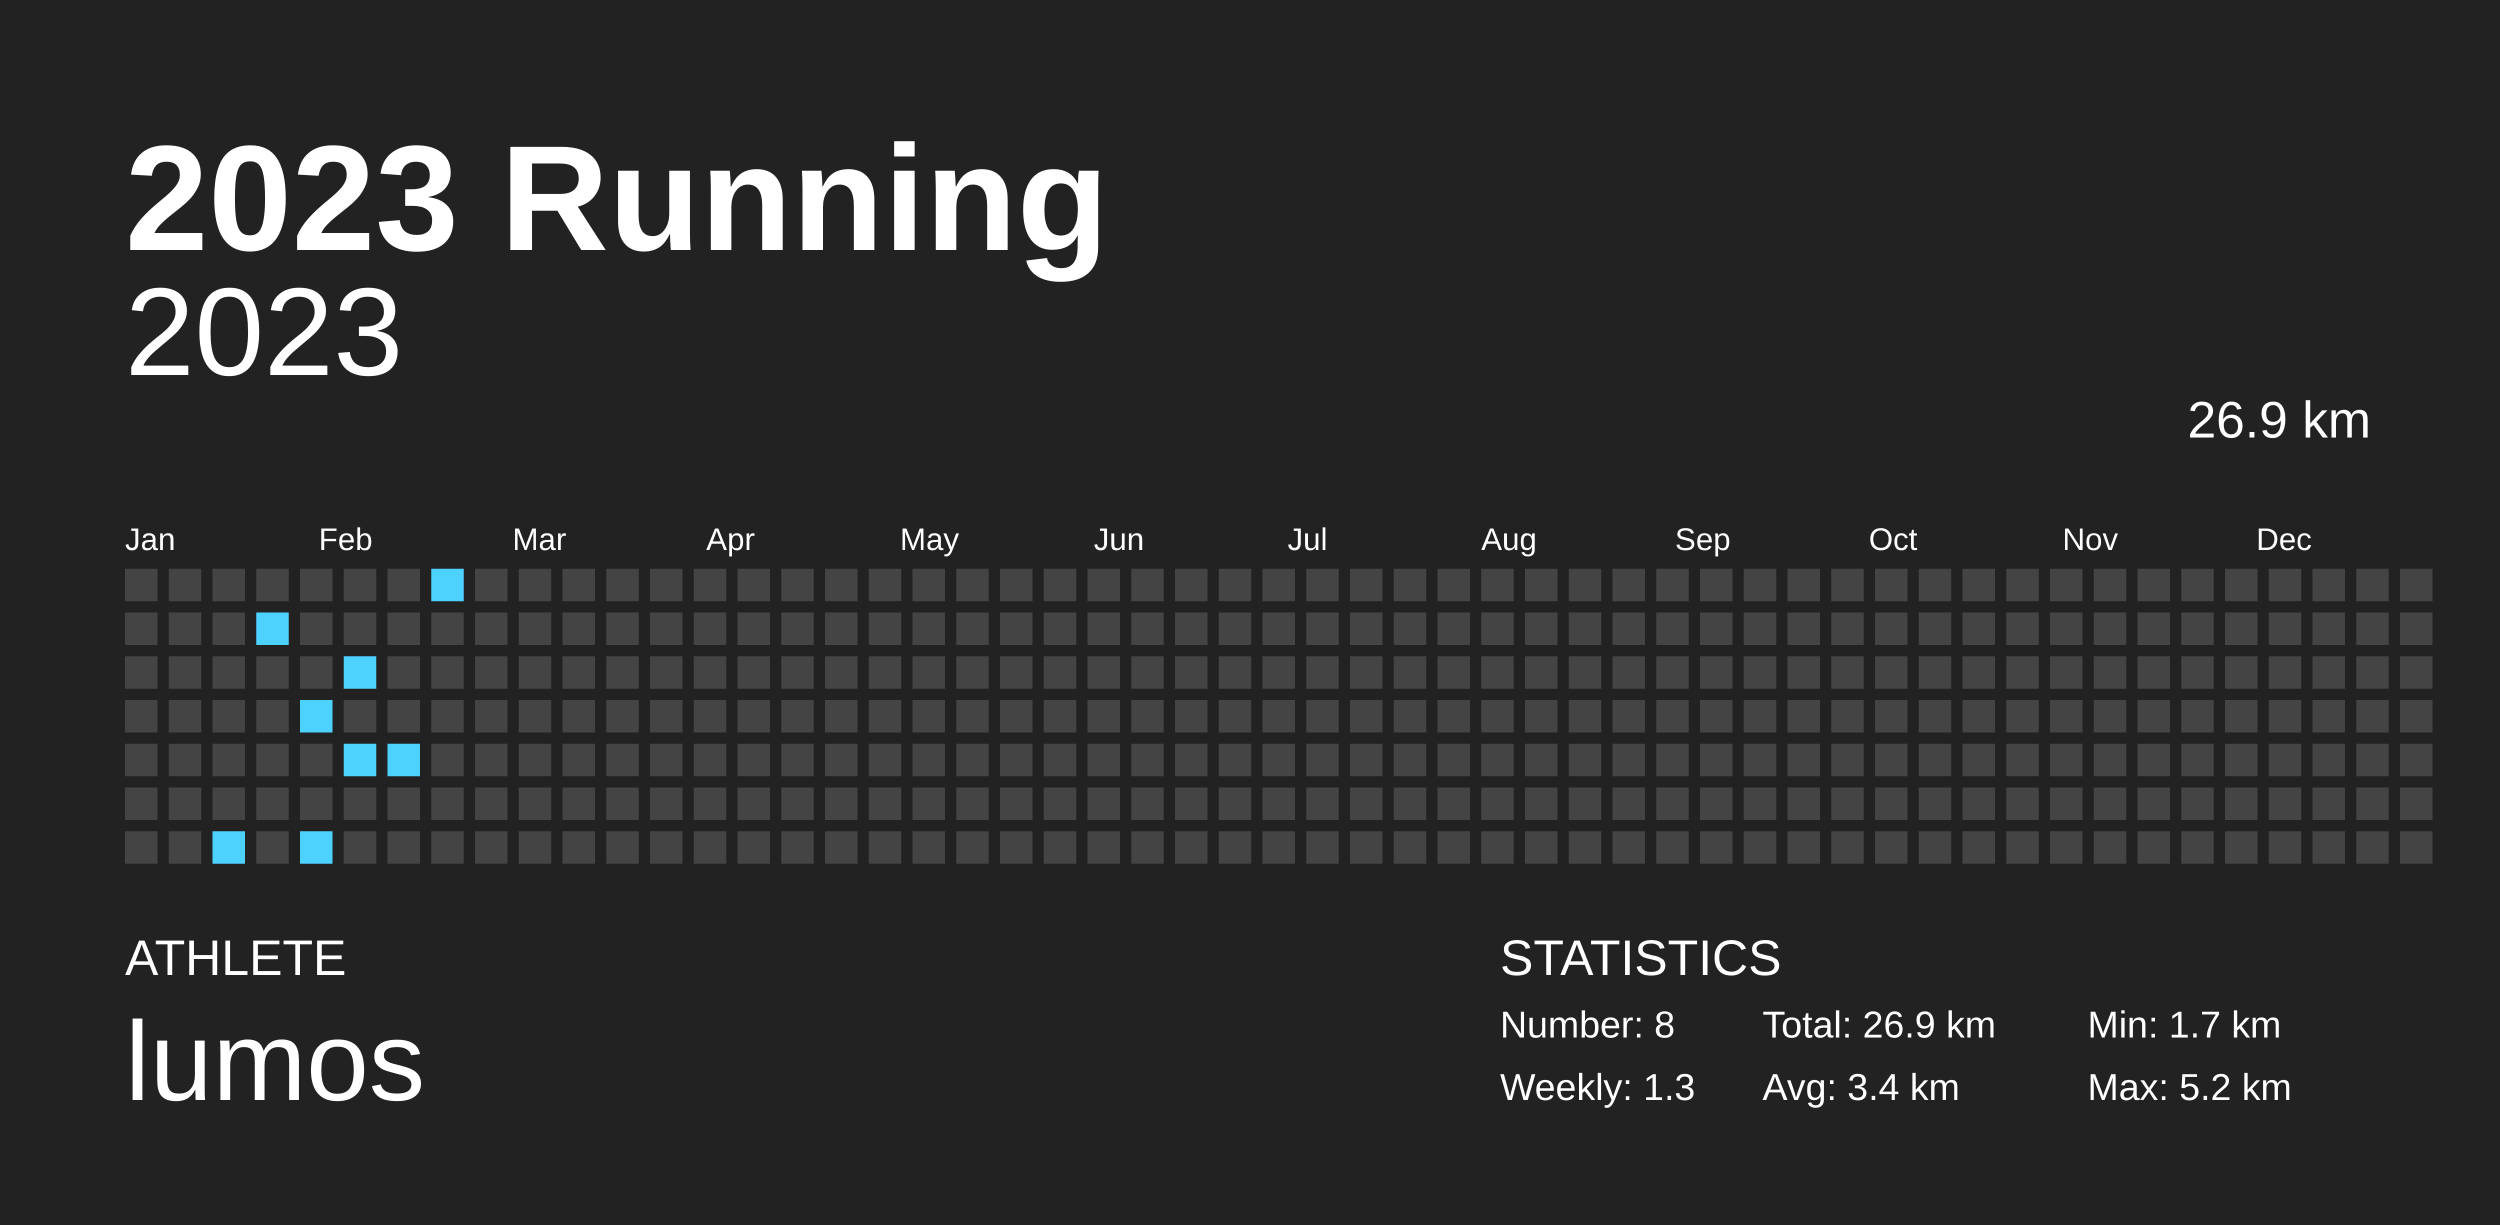
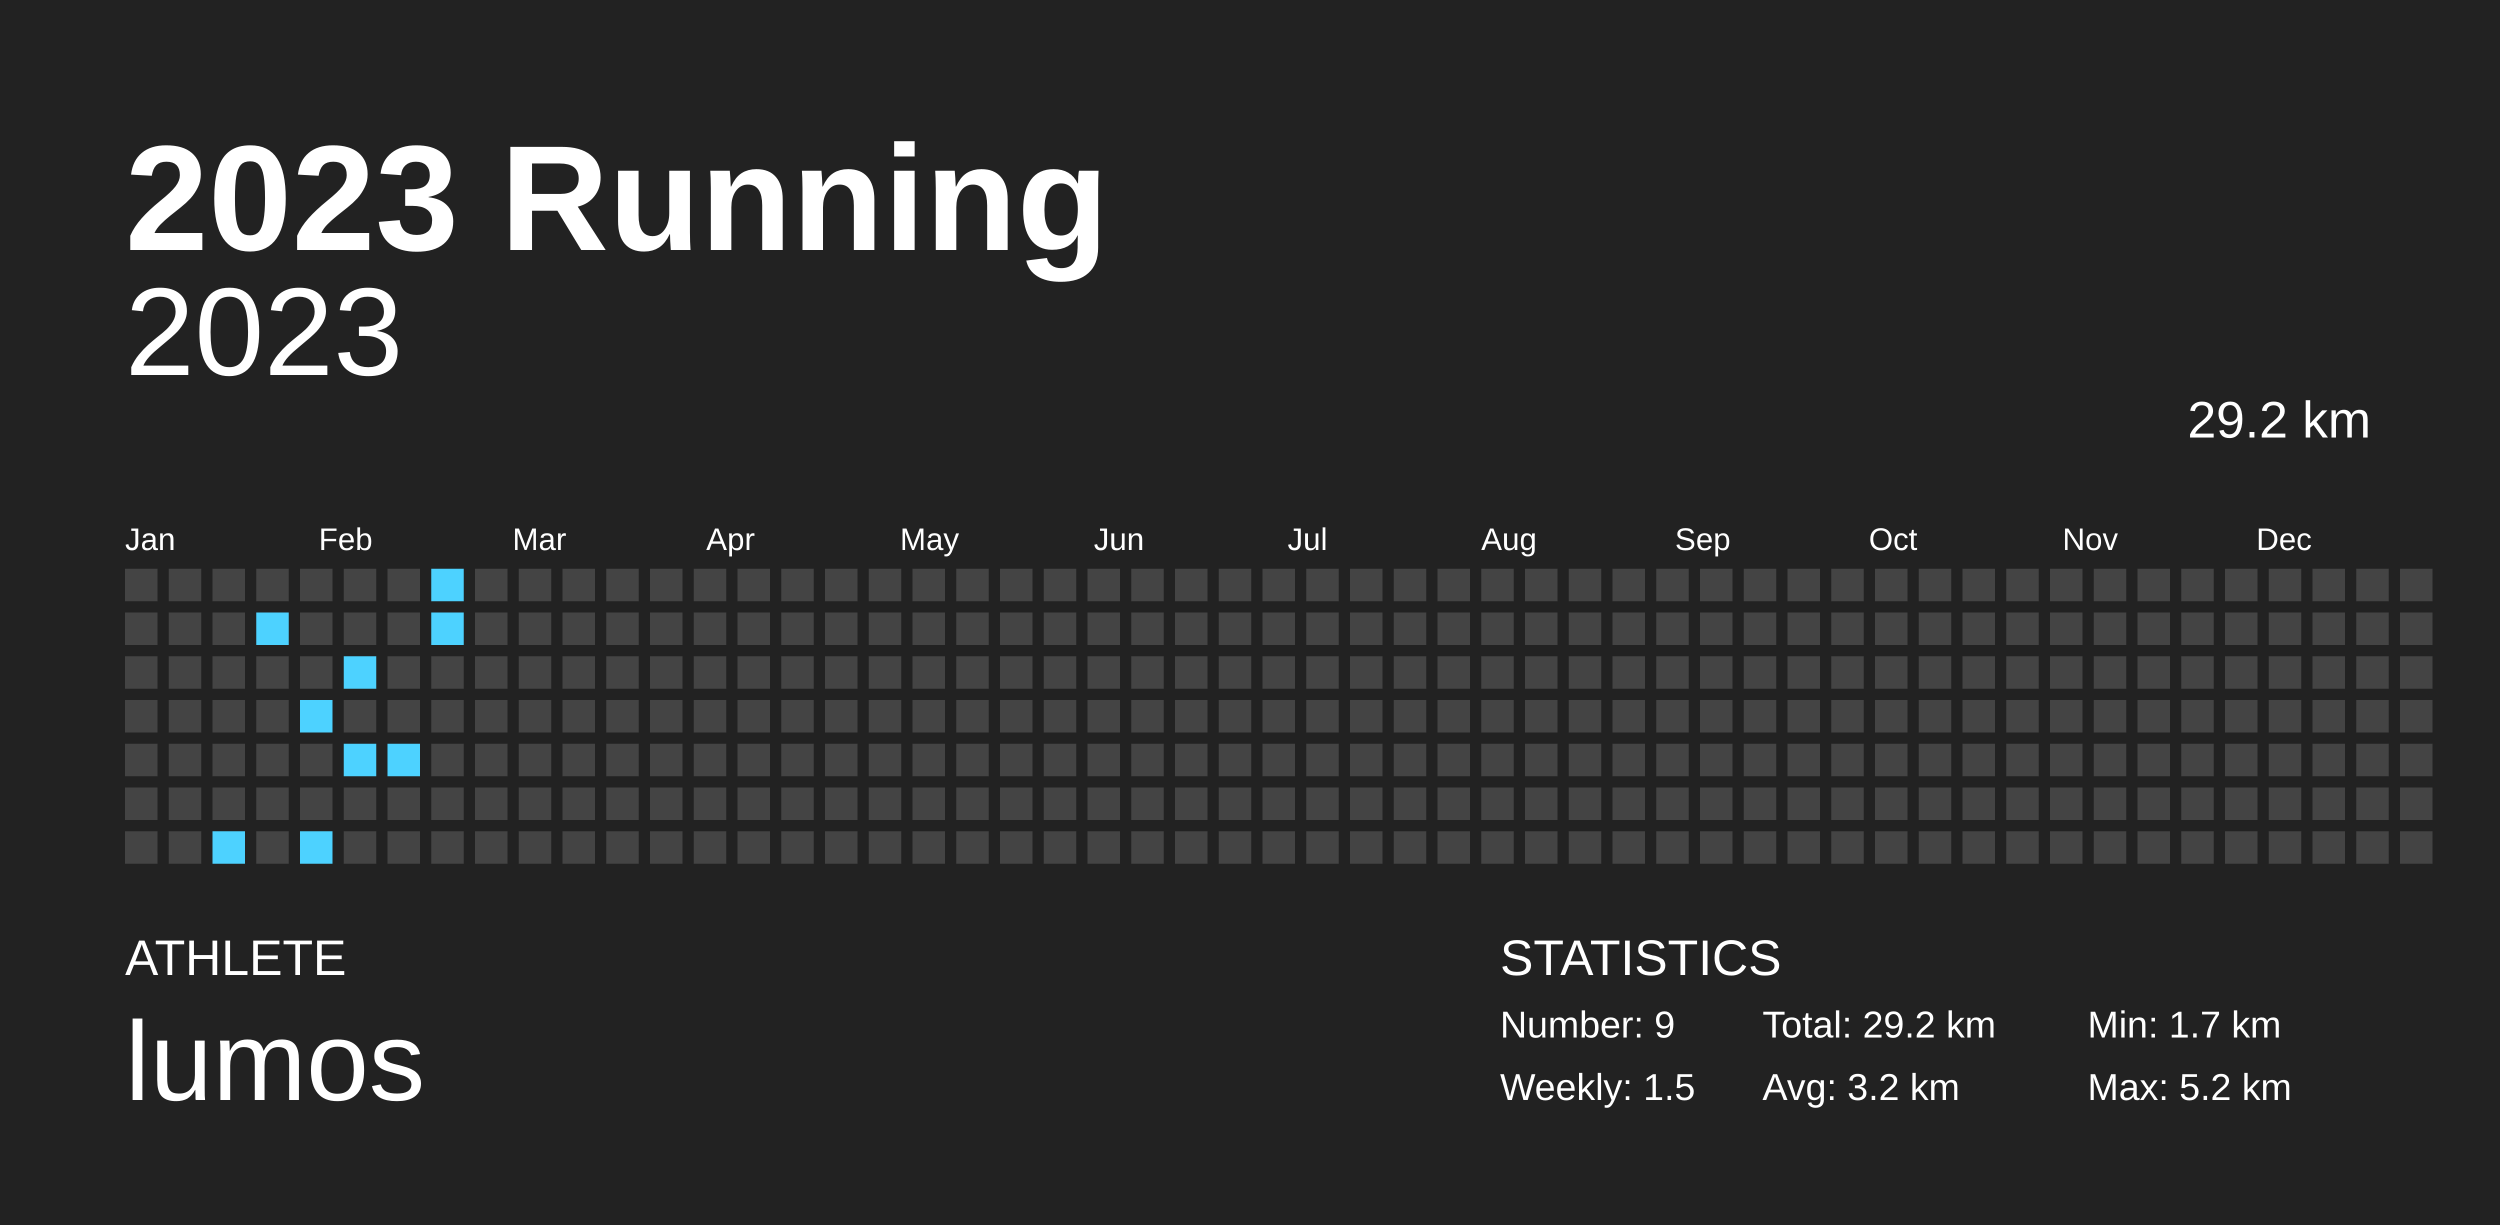
<svg xmlns="http://www.w3.org/2000/svg" baseProfile="full" height="98mm" version="1.1" viewBox="0,0,200,98" width="200mm">
  <defs />
  <rect fill="#222222" height="98" width="200" x="0" y="0" />
  <text fill="#FFFFFF" style="font-size:12px; font-family:Arial; font-weight:bold;" x="10" y="20">2023 Running</text>
  <text fill="#FFFFFF" style="font-size:4px; font-family:Arial" x="10" y="78">ATHLETE</text>
  <text fill="#FFFFFF" style="font-size:9px; font-family:Arial" x="10" y="88">lumos</text>
  <text fill="#FFFFFF" style="font-size:4px; font-family:Arial" x="120" y="78">STATISTICS</text>
-   <text fill="#FFFFFF" style="font-size:3px; font-family:Arial" x="120" y="83">Number: 8</text>
-   <text fill="#FFFFFF" style="font-size:3px; font-family:Arial" x="120" y="88">Weekly: 1.3</text>
-   <text fill="#FFFFFF" style="font-size:3px; font-family:Arial" x="141" y="83">Total: 26.9 km</text>
-   <text fill="#FFFFFF" style="font-size:3px; font-family:Arial" x="141" y="88">Avg: 3.4 km</text>
+   <text fill="#FFFFFF" style="font-size:3px; font-family:Arial" x="120" y="83">Number: 9</text>
+   <text fill="#FFFFFF" style="font-size:3px; font-family:Arial" x="120" y="88">Weekly: 1.5</text>
+   <text fill="#FFFFFF" style="font-size:3px; font-family:Arial" x="141" y="83">Total: 29.2 km</text>
+   <text fill="#FFFFFF" style="font-size:3px; font-family:Arial" x="141" y="88">Avg: 3.2 km</text>
  <text fill="#FFFFFF" style="font-size:3px; font-family:Arial" x="167" y="83">Min: 1.7 km</text>
  <text fill="#FFFFFF" style="font-size:3px; font-family:Arial" x="167" y="88">Max: 5.2 km</text>
  <text alignment-baseline="hanging" fill="#FFFFFF" style="font-size:10.0px; font-family:Arial;" x="10" y="30">2023</text>
-   <text alignment-baseline="hanging" fill="#FFFFFF" style="font-size:4.125px; font-family:Arial;" x="175" y="35">26.9 km</text>
+   <text alignment-baseline="hanging" fill="#FFFFFF" style="font-size:4.125px; font-family:Arial;" x="175" y="35">29.2 km</text>
  <text fill="#FFFFFF" style="font-size:2.5px; font-family:Arial" x="10.0" y="44">Jan</text>
  <text fill="#FFFFFF" style="font-size:2.5px; font-family:Arial" x="25.5" y="44">Feb</text>
  <text fill="#FFFFFF" style="font-size:2.5px; font-family:Arial" x="41.0" y="44">Mar</text>
  <text fill="#FFFFFF" style="font-size:2.5px; font-family:Arial" x="56.5" y="44">Apr</text>
  <text fill="#FFFFFF" style="font-size:2.5px; font-family:Arial" x="72.0" y="44">May</text>
  <text fill="#FFFFFF" style="font-size:2.5px; font-family:Arial" x="87.5" y="44">Jun</text>
  <text fill="#FFFFFF" style="font-size:2.5px; font-family:Arial" x="103.0" y="44">Jul</text>
  <text fill="#FFFFFF" style="font-size:2.5px; font-family:Arial" x="118.5" y="44">Aug</text>
  <text fill="#FFFFFF" style="font-size:2.5px; font-family:Arial" x="134.0" y="44">Sep</text>
  <text fill="#FFFFFF" style="font-size:2.5px; font-family:Arial" x="149.5" y="44">Oct</text>
  <text fill="#FFFFFF" style="font-size:2.5px; font-family:Arial" x="165.0" y="44">Nov</text>
  <text fill="#FFFFFF" style="font-size:2.5px; font-family:Arial" x="180.5" y="44">Dec</text>
  <rect fill="#444444" height="2.6" width="2.6" x="10.0" y="45.5" />
  <rect fill="#444444" height="2.6" width="2.6" x="10.0" y="49.0" />
  <rect fill="#444444" height="2.6" width="2.6" x="10.0" y="52.5" />
  <rect fill="#444444" height="2.6" width="2.6" x="10.0" y="56.0" />
  <rect fill="#444444" height="2.6" width="2.6" x="10.0" y="59.5" />
  <rect fill="#444444" height="2.6" width="2.6" x="10.0" y="63.0" />
  <rect fill="#444444" height="2.6" width="2.6" x="10.0" y="66.5" />
  <rect fill="#444444" height="2.6" width="2.6" x="13.5" y="45.5" />
  <rect fill="#444444" height="2.6" width="2.6" x="13.5" y="49.0" />
  <rect fill="#444444" height="2.6" width="2.6" x="13.5" y="52.5" />
  <rect fill="#444444" height="2.6" width="2.6" x="13.5" y="56.0" />
  <rect fill="#444444" height="2.6" width="2.6" x="13.5" y="59.5" />
  <rect fill="#444444" height="2.6" width="2.6" x="13.5" y="63.0" />
  <rect fill="#444444" height="2.6" width="2.6" x="13.5" y="66.5" />
  <rect fill="#444444" height="2.6" width="2.6" x="17.0" y="45.5" />
  <rect fill="#444444" height="2.6" width="2.6" x="17.0" y="49.0" />
  <rect fill="#444444" height="2.6" width="2.6" x="17.0" y="52.5" />
  <rect fill="#444444" height="2.6" width="2.6" x="17.0" y="56.0" />
  <rect fill="#444444" height="2.6" width="2.6" x="17.0" y="59.5" />
  <rect fill="#444444" height="2.6" width="2.6" x="17.0" y="63.0" />
  <rect fill="#4dd2ff" height="2.6" width="2.6" x="17.0" y="66.5" />
  <rect fill="#444444" height="2.6" width="2.6" x="20.5" y="45.5" />
  <rect fill="#4dd2ff" height="2.6" width="2.6" x="20.5" y="49.0" />
  <rect fill="#444444" height="2.6" width="2.6" x="20.5" y="52.5" />
  <rect fill="#444444" height="2.6" width="2.6" x="20.5" y="56.0" />
  <rect fill="#444444" height="2.6" width="2.6" x="20.5" y="59.5" />
  <rect fill="#444444" height="2.6" width="2.6" x="20.5" y="63.0" />
  <rect fill="#444444" height="2.6" width="2.6" x="20.5" y="66.5" />
  <rect fill="#444444" height="2.6" width="2.6" x="24.0" y="45.5" />
  <rect fill="#444444" height="2.6" width="2.6" x="24.0" y="49.0" />
  <rect fill="#444444" height="2.6" width="2.6" x="24.0" y="52.5" />
  <rect fill="#4dd2ff" height="2.6" width="2.6" x="24.0" y="56.0" />
  <rect fill="#444444" height="2.6" width="2.6" x="24.0" y="59.5" />
  <rect fill="#444444" height="2.6" width="2.6" x="24.0" y="63.0" />
  <rect fill="#4dd2ff" height="2.6" width="2.6" x="24.0" y="66.5" />
  <rect fill="#444444" height="2.6" width="2.6" x="27.5" y="45.5" />
  <rect fill="#444444" height="2.6" width="2.6" x="27.5" y="49.0" />
  <rect fill="#4dd2ff" height="2.6" width="2.6" x="27.5" y="52.5" />
  <rect fill="#444444" height="2.6" width="2.6" x="27.5" y="56.0" />
  <rect fill="#4dd2ff" height="2.6" width="2.6" x="27.5" y="59.5" />
  <rect fill="#444444" height="2.6" width="2.6" x="27.5" y="63.0" />
  <rect fill="#444444" height="2.6" width="2.6" x="27.5" y="66.5" />
  <rect fill="#444444" height="2.6" width="2.6" x="31.0" y="45.5" />
  <rect fill="#444444" height="2.6" width="2.6" x="31.0" y="49.0" />
  <rect fill="#444444" height="2.6" width="2.6" x="31.0" y="52.5" />
  <rect fill="#444444" height="2.6" width="2.6" x="31.0" y="56.0" />
  <rect fill="#4dd2ff" height="2.6" width="2.6" x="31.0" y="59.5" />
  <rect fill="#444444" height="2.6" width="2.6" x="31.0" y="63.0" />
  <rect fill="#444444" height="2.6" width="2.6" x="31.0" y="66.5" />
  <rect fill="#4dd2ff" height="2.6" width="2.6" x="34.5" y="45.5" />
-   <rect fill="#444444" height="2.6" width="2.6" x="34.5" y="49.0" />
+   <rect fill="#4dd2ff" height="2.6" width="2.6" x="34.5" y="49.0" />
  <rect fill="#444444" height="2.6" width="2.6" x="34.5" y="52.5" />
  <rect fill="#444444" height="2.6" width="2.6" x="34.5" y="56.0" />
  <rect fill="#444444" height="2.6" width="2.6" x="34.5" y="59.5" />
  <rect fill="#444444" height="2.6" width="2.6" x="34.5" y="63.0" />
  <rect fill="#444444" height="2.6" width="2.6" x="34.5" y="66.5" />
  <rect fill="#444444" height="2.6" width="2.6" x="38.0" y="45.5" />
  <rect fill="#444444" height="2.6" width="2.6" x="38.0" y="49.0" />
  <rect fill="#444444" height="2.6" width="2.6" x="38.0" y="52.5" />
  <rect fill="#444444" height="2.6" width="2.6" x="38.0" y="56.0" />
  <rect fill="#444444" height="2.6" width="2.6" x="38.0" y="59.5" />
  <rect fill="#444444" height="2.6" width="2.6" x="38.0" y="63.0" />
  <rect fill="#444444" height="2.6" width="2.6" x="38.0" y="66.5" />
  <rect fill="#444444" height="2.6" width="2.6" x="41.5" y="45.5" />
  <rect fill="#444444" height="2.6" width="2.6" x="41.5" y="49.0" />
  <rect fill="#444444" height="2.6" width="2.6" x="41.5" y="52.5" />
  <rect fill="#444444" height="2.6" width="2.6" x="41.5" y="56.0" />
  <rect fill="#444444" height="2.6" width="2.6" x="41.5" y="59.5" />
  <rect fill="#444444" height="2.6" width="2.6" x="41.5" y="63.0" />
  <rect fill="#444444" height="2.6" width="2.6" x="41.5" y="66.5" />
  <rect fill="#444444" height="2.6" width="2.6" x="45.0" y="45.5" />
  <rect fill="#444444" height="2.6" width="2.6" x="45.0" y="49.0" />
  <rect fill="#444444" height="2.6" width="2.6" x="45.0" y="52.5" />
  <rect fill="#444444" height="2.6" width="2.6" x="45.0" y="56.0" />
  <rect fill="#444444" height="2.6" width="2.6" x="45.0" y="59.5" />
  <rect fill="#444444" height="2.6" width="2.6" x="45.0" y="63.0" />
  <rect fill="#444444" height="2.6" width="2.6" x="45.0" y="66.5" />
  <rect fill="#444444" height="2.6" width="2.6" x="48.5" y="45.5" />
  <rect fill="#444444" height="2.6" width="2.6" x="48.5" y="49.0" />
  <rect fill="#444444" height="2.6" width="2.6" x="48.5" y="52.5" />
  <rect fill="#444444" height="2.6" width="2.6" x="48.5" y="56.0" />
  <rect fill="#444444" height="2.6" width="2.6" x="48.5" y="59.5" />
  <rect fill="#444444" height="2.6" width="2.6" x="48.5" y="63.0" />
  <rect fill="#444444" height="2.6" width="2.6" x="48.5" y="66.5" />
  <rect fill="#444444" height="2.6" width="2.6" x="52.0" y="45.5" />
  <rect fill="#444444" height="2.6" width="2.6" x="52.0" y="49.0" />
  <rect fill="#444444" height="2.6" width="2.6" x="52.0" y="52.5" />
  <rect fill="#444444" height="2.6" width="2.6" x="52.0" y="56.0" />
  <rect fill="#444444" height="2.6" width="2.6" x="52.0" y="59.5" />
  <rect fill="#444444" height="2.6" width="2.6" x="52.0" y="63.0" />
  <rect fill="#444444" height="2.6" width="2.6" x="52.0" y="66.5" />
  <rect fill="#444444" height="2.6" width="2.6" x="55.5" y="45.5" />
  <rect fill="#444444" height="2.6" width="2.6" x="55.5" y="49.0" />
  <rect fill="#444444" height="2.6" width="2.6" x="55.5" y="52.5" />
  <rect fill="#444444" height="2.6" width="2.6" x="55.5" y="56.0" />
  <rect fill="#444444" height="2.6" width="2.6" x="55.5" y="59.5" />
  <rect fill="#444444" height="2.6" width="2.6" x="55.5" y="63.0" />
  <rect fill="#444444" height="2.6" width="2.6" x="55.5" y="66.5" />
  <rect fill="#444444" height="2.6" width="2.6" x="59.0" y="45.5" />
  <rect fill="#444444" height="2.6" width="2.6" x="59.0" y="49.0" />
  <rect fill="#444444" height="2.6" width="2.6" x="59.0" y="52.5" />
  <rect fill="#444444" height="2.6" width="2.6" x="59.0" y="56.0" />
  <rect fill="#444444" height="2.6" width="2.6" x="59.0" y="59.5" />
  <rect fill="#444444" height="2.6" width="2.6" x="59.0" y="63.0" />
  <rect fill="#444444" height="2.6" width="2.6" x="59.0" y="66.5" />
  <rect fill="#444444" height="2.6" width="2.6" x="62.5" y="45.5" />
  <rect fill="#444444" height="2.6" width="2.6" x="62.5" y="49.0" />
  <rect fill="#444444" height="2.6" width="2.6" x="62.5" y="52.5" />
  <rect fill="#444444" height="2.6" width="2.6" x="62.5" y="56.0" />
  <rect fill="#444444" height="2.6" width="2.6" x="62.5" y="59.5" />
  <rect fill="#444444" height="2.6" width="2.6" x="62.5" y="63.0" />
  <rect fill="#444444" height="2.6" width="2.6" x="62.5" y="66.5" />
  <rect fill="#444444" height="2.6" width="2.6" x="66.0" y="45.5" />
  <rect fill="#444444" height="2.6" width="2.6" x="66.0" y="49.0" />
  <rect fill="#444444" height="2.6" width="2.6" x="66.0" y="52.5" />
  <rect fill="#444444" height="2.6" width="2.6" x="66.0" y="56.0" />
  <rect fill="#444444" height="2.6" width="2.6" x="66.0" y="59.5" />
  <rect fill="#444444" height="2.6" width="2.6" x="66.0" y="63.0" />
  <rect fill="#444444" height="2.6" width="2.6" x="66.0" y="66.5" />
  <rect fill="#444444" height="2.6" width="2.6" x="69.5" y="45.5" />
  <rect fill="#444444" height="2.6" width="2.6" x="69.5" y="49.0" />
  <rect fill="#444444" height="2.6" width="2.6" x="69.5" y="52.5" />
  <rect fill="#444444" height="2.6" width="2.6" x="69.5" y="56.0" />
  <rect fill="#444444" height="2.6" width="2.6" x="69.5" y="59.5" />
  <rect fill="#444444" height="2.6" width="2.6" x="69.5" y="63.0" />
  <rect fill="#444444" height="2.6" width="2.6" x="69.5" y="66.5" />
  <rect fill="#444444" height="2.6" width="2.6" x="73.0" y="45.5" />
  <rect fill="#444444" height="2.6" width="2.6" x="73.0" y="49.0" />
  <rect fill="#444444" height="2.6" width="2.6" x="73.0" y="52.5" />
  <rect fill="#444444" height="2.6" width="2.6" x="73.0" y="56.0" />
  <rect fill="#444444" height="2.6" width="2.6" x="73.0" y="59.5" />
  <rect fill="#444444" height="2.6" width="2.6" x="73.0" y="63.0" />
  <rect fill="#444444" height="2.6" width="2.6" x="73.0" y="66.5" />
  <rect fill="#444444" height="2.6" width="2.6" x="76.5" y="45.5" />
  <rect fill="#444444" height="2.6" width="2.6" x="76.5" y="49.0" />
  <rect fill="#444444" height="2.6" width="2.6" x="76.5" y="52.5" />
  <rect fill="#444444" height="2.6" width="2.6" x="76.5" y="56.0" />
  <rect fill="#444444" height="2.6" width="2.6" x="76.5" y="59.5" />
  <rect fill="#444444" height="2.6" width="2.6" x="76.5" y="63.0" />
  <rect fill="#444444" height="2.6" width="2.6" x="76.5" y="66.5" />
  <rect fill="#444444" height="2.6" width="2.6" x="80.0" y="45.5" />
  <rect fill="#444444" height="2.6" width="2.6" x="80.0" y="49.0" />
  <rect fill="#444444" height="2.6" width="2.6" x="80.0" y="52.5" />
  <rect fill="#444444" height="2.6" width="2.6" x="80.0" y="56.0" />
  <rect fill="#444444" height="2.6" width="2.6" x="80.0" y="59.5" />
  <rect fill="#444444" height="2.6" width="2.6" x="80.0" y="63.0" />
  <rect fill="#444444" height="2.6" width="2.6" x="80.0" y="66.5" />
  <rect fill="#444444" height="2.6" width="2.6" x="83.5" y="45.5" />
  <rect fill="#444444" height="2.6" width="2.6" x="83.5" y="49.0" />
  <rect fill="#444444" height="2.6" width="2.6" x="83.5" y="52.5" />
  <rect fill="#444444" height="2.6" width="2.6" x="83.5" y="56.0" />
  <rect fill="#444444" height="2.6" width="2.6" x="83.5" y="59.5" />
  <rect fill="#444444" height="2.6" width="2.6" x="83.5" y="63.0" />
  <rect fill="#444444" height="2.6" width="2.6" x="83.5" y="66.5" />
  <rect fill="#444444" height="2.6" width="2.6" x="87.0" y="45.5" />
  <rect fill="#444444" height="2.6" width="2.6" x="87.0" y="49.0" />
  <rect fill="#444444" height="2.6" width="2.6" x="87.0" y="52.5" />
  <rect fill="#444444" height="2.6" width="2.6" x="87.0" y="56.0" />
  <rect fill="#444444" height="2.6" width="2.6" x="87.0" y="59.5" />
  <rect fill="#444444" height="2.6" width="2.6" x="87.0" y="63.0" />
  <rect fill="#444444" height="2.6" width="2.6" x="87.0" y="66.5" />
  <rect fill="#444444" height="2.6" width="2.6" x="90.5" y="45.5" />
  <rect fill="#444444" height="2.6" width="2.6" x="90.5" y="49.0" />
  <rect fill="#444444" height="2.6" width="2.6" x="90.5" y="52.5" />
  <rect fill="#444444" height="2.6" width="2.6" x="90.5" y="56.0" />
  <rect fill="#444444" height="2.6" width="2.6" x="90.5" y="59.5" />
  <rect fill="#444444" height="2.6" width="2.6" x="90.5" y="63.0" />
  <rect fill="#444444" height="2.6" width="2.6" x="90.5" y="66.5" />
  <rect fill="#444444" height="2.6" width="2.6" x="94.0" y="45.5" />
  <rect fill="#444444" height="2.6" width="2.6" x="94.0" y="49.0" />
  <rect fill="#444444" height="2.6" width="2.6" x="94.0" y="52.5" />
  <rect fill="#444444" height="2.6" width="2.6" x="94.0" y="56.0" />
  <rect fill="#444444" height="2.6" width="2.6" x="94.0" y="59.5" />
  <rect fill="#444444" height="2.6" width="2.6" x="94.0" y="63.0" />
  <rect fill="#444444" height="2.6" width="2.6" x="94.0" y="66.5" />
  <rect fill="#444444" height="2.6" width="2.6" x="97.5" y="45.5" />
  <rect fill="#444444" height="2.6" width="2.6" x="97.5" y="49.0" />
  <rect fill="#444444" height="2.6" width="2.6" x="97.5" y="52.5" />
  <rect fill="#444444" height="2.6" width="2.6" x="97.5" y="56.0" />
  <rect fill="#444444" height="2.6" width="2.6" x="97.5" y="59.5" />
  <rect fill="#444444" height="2.6" width="2.6" x="97.5" y="63.0" />
  <rect fill="#444444" height="2.6" width="2.6" x="97.5" y="66.5" />
  <rect fill="#444444" height="2.6" width="2.6" x="101.0" y="45.5" />
  <rect fill="#444444" height="2.6" width="2.6" x="101.0" y="49.0" />
  <rect fill="#444444" height="2.6" width="2.6" x="101.0" y="52.5" />
  <rect fill="#444444" height="2.6" width="2.6" x="101.0" y="56.0" />
  <rect fill="#444444" height="2.6" width="2.6" x="101.0" y="59.5" />
  <rect fill="#444444" height="2.6" width="2.6" x="101.0" y="63.0" />
  <rect fill="#444444" height="2.6" width="2.6" x="101.0" y="66.5" />
  <rect fill="#444444" height="2.6" width="2.6" x="104.5" y="45.5" />
  <rect fill="#444444" height="2.6" width="2.6" x="104.5" y="49.0" />
  <rect fill="#444444" height="2.6" width="2.6" x="104.5" y="52.5" />
  <rect fill="#444444" height="2.6" width="2.6" x="104.5" y="56.0" />
  <rect fill="#444444" height="2.6" width="2.6" x="104.5" y="59.5" />
  <rect fill="#444444" height="2.6" width="2.6" x="104.5" y="63.0" />
  <rect fill="#444444" height="2.6" width="2.6" x="104.5" y="66.5" />
  <rect fill="#444444" height="2.6" width="2.6" x="108.0" y="45.5" />
  <rect fill="#444444" height="2.6" width="2.6" x="108.0" y="49.0" />
  <rect fill="#444444" height="2.6" width="2.6" x="108.0" y="52.5" />
  <rect fill="#444444" height="2.6" width="2.6" x="108.0" y="56.0" />
  <rect fill="#444444" height="2.6" width="2.6" x="108.0" y="59.5" />
  <rect fill="#444444" height="2.6" width="2.6" x="108.0" y="63.0" />
  <rect fill="#444444" height="2.6" width="2.6" x="108.0" y="66.5" />
  <rect fill="#444444" height="2.6" width="2.6" x="111.5" y="45.5" />
  <rect fill="#444444" height="2.6" width="2.6" x="111.5" y="49.0" />
  <rect fill="#444444" height="2.6" width="2.6" x="111.5" y="52.5" />
  <rect fill="#444444" height="2.6" width="2.6" x="111.5" y="56.0" />
  <rect fill="#444444" height="2.6" width="2.6" x="111.5" y="59.5" />
  <rect fill="#444444" height="2.6" width="2.6" x="111.5" y="63.0" />
  <rect fill="#444444" height="2.6" width="2.6" x="111.5" y="66.5" />
  <rect fill="#444444" height="2.6" width="2.6" x="115.0" y="45.5" />
  <rect fill="#444444" height="2.6" width="2.6" x="115.0" y="49.0" />
  <rect fill="#444444" height="2.6" width="2.6" x="115.0" y="52.5" />
  <rect fill="#444444" height="2.6" width="2.6" x="115.0" y="56.0" />
  <rect fill="#444444" height="2.6" width="2.6" x="115.0" y="59.5" />
  <rect fill="#444444" height="2.6" width="2.6" x="115.0" y="63.0" />
  <rect fill="#444444" height="2.6" width="2.6" x="115.0" y="66.5" />
  <rect fill="#444444" height="2.6" width="2.6" x="118.5" y="45.5" />
  <rect fill="#444444" height="2.6" width="2.6" x="118.5" y="49.0" />
  <rect fill="#444444" height="2.6" width="2.6" x="118.5" y="52.5" />
  <rect fill="#444444" height="2.6" width="2.6" x="118.5" y="56.0" />
  <rect fill="#444444" height="2.6" width="2.6" x="118.5" y="59.5" />
  <rect fill="#444444" height="2.6" width="2.6" x="118.5" y="63.0" />
  <rect fill="#444444" height="2.6" width="2.6" x="118.5" y="66.5" />
  <rect fill="#444444" height="2.6" width="2.6" x="122.0" y="45.5" />
  <rect fill="#444444" height="2.6" width="2.6" x="122.0" y="49.0" />
  <rect fill="#444444" height="2.6" width="2.6" x="122.0" y="52.5" />
  <rect fill="#444444" height="2.6" width="2.6" x="122.0" y="56.0" />
  <rect fill="#444444" height="2.6" width="2.6" x="122.0" y="59.5" />
  <rect fill="#444444" height="2.6" width="2.6" x="122.0" y="63.0" />
  <rect fill="#444444" height="2.6" width="2.6" x="122.0" y="66.5" />
  <rect fill="#444444" height="2.6" width="2.6" x="125.5" y="45.5" />
  <rect fill="#444444" height="2.6" width="2.6" x="125.5" y="49.0" />
  <rect fill="#444444" height="2.6" width="2.6" x="125.5" y="52.5" />
  <rect fill="#444444" height="2.6" width="2.6" x="125.5" y="56.0" />
  <rect fill="#444444" height="2.6" width="2.6" x="125.5" y="59.5" />
  <rect fill="#444444" height="2.6" width="2.6" x="125.5" y="63.0" />
  <rect fill="#444444" height="2.6" width="2.6" x="125.5" y="66.5" />
  <rect fill="#444444" height="2.6" width="2.6" x="129.0" y="45.5" />
  <rect fill="#444444" height="2.6" width="2.6" x="129.0" y="49.0" />
  <rect fill="#444444" height="2.6" width="2.6" x="129.0" y="52.5" />
  <rect fill="#444444" height="2.6" width="2.6" x="129.0" y="56.0" />
  <rect fill="#444444" height="2.6" width="2.6" x="129.0" y="59.5" />
  <rect fill="#444444" height="2.6" width="2.6" x="129.0" y="63.0" />
  <rect fill="#444444" height="2.6" width="2.6" x="129.0" y="66.5" />
  <rect fill="#444444" height="2.6" width="2.6" x="132.5" y="45.5" />
  <rect fill="#444444" height="2.6" width="2.6" x="132.5" y="49.0" />
  <rect fill="#444444" height="2.6" width="2.6" x="132.5" y="52.5" />
  <rect fill="#444444" height="2.6" width="2.6" x="132.5" y="56.0" />
  <rect fill="#444444" height="2.6" width="2.6" x="132.5" y="59.5" />
  <rect fill="#444444" height="2.6" width="2.6" x="132.5" y="63.0" />
  <rect fill="#444444" height="2.6" width="2.6" x="132.5" y="66.5" />
  <rect fill="#444444" height="2.6" width="2.6" x="136.0" y="45.5" />
  <rect fill="#444444" height="2.6" width="2.6" x="136.0" y="49.0" />
  <rect fill="#444444" height="2.6" width="2.6" x="136.0" y="52.5" />
  <rect fill="#444444" height="2.6" width="2.6" x="136.0" y="56.0" />
  <rect fill="#444444" height="2.6" width="2.6" x="136.0" y="59.5" />
  <rect fill="#444444" height="2.6" width="2.6" x="136.0" y="63.0" />
  <rect fill="#444444" height="2.6" width="2.6" x="136.0" y="66.5" />
  <rect fill="#444444" height="2.6" width="2.6" x="139.5" y="45.5" />
  <rect fill="#444444" height="2.6" width="2.6" x="139.5" y="49.0" />
  <rect fill="#444444" height="2.6" width="2.6" x="139.5" y="52.5" />
  <rect fill="#444444" height="2.6" width="2.6" x="139.5" y="56.0" />
  <rect fill="#444444" height="2.6" width="2.6" x="139.5" y="59.5" />
  <rect fill="#444444" height="2.6" width="2.6" x="139.5" y="63.0" />
  <rect fill="#444444" height="2.6" width="2.6" x="139.5" y="66.5" />
  <rect fill="#444444" height="2.6" width="2.6" x="143.0" y="45.5" />
  <rect fill="#444444" height="2.6" width="2.6" x="143.0" y="49.0" />
  <rect fill="#444444" height="2.6" width="2.6" x="143.0" y="52.5" />
  <rect fill="#444444" height="2.6" width="2.6" x="143.0" y="56.0" />
  <rect fill="#444444" height="2.6" width="2.6" x="143.0" y="59.5" />
  <rect fill="#444444" height="2.6" width="2.6" x="143.0" y="63.0" />
  <rect fill="#444444" height="2.6" width="2.6" x="143.0" y="66.5" />
  <rect fill="#444444" height="2.6" width="2.6" x="146.5" y="45.5" />
  <rect fill="#444444" height="2.6" width="2.6" x="146.5" y="49.0" />
  <rect fill="#444444" height="2.6" width="2.6" x="146.5" y="52.5" />
  <rect fill="#444444" height="2.6" width="2.6" x="146.5" y="56.0" />
  <rect fill="#444444" height="2.6" width="2.6" x="146.5" y="59.5" />
  <rect fill="#444444" height="2.6" width="2.6" x="146.5" y="63.0" />
  <rect fill="#444444" height="2.6" width="2.6" x="146.5" y="66.5" />
  <rect fill="#444444" height="2.6" width="2.6" x="150.0" y="45.5" />
  <rect fill="#444444" height="2.6" width="2.6" x="150.0" y="49.0" />
  <rect fill="#444444" height="2.6" width="2.6" x="150.0" y="52.5" />
  <rect fill="#444444" height="2.6" width="2.6" x="150.0" y="56.0" />
  <rect fill="#444444" height="2.6" width="2.6" x="150.0" y="59.5" />
  <rect fill="#444444" height="2.6" width="2.6" x="150.0" y="63.0" />
  <rect fill="#444444" height="2.6" width="2.6" x="150.0" y="66.5" />
  <rect fill="#444444" height="2.6" width="2.6" x="153.5" y="45.5" />
  <rect fill="#444444" height="2.6" width="2.6" x="153.5" y="49.0" />
  <rect fill="#444444" height="2.6" width="2.6" x="153.5" y="52.5" />
  <rect fill="#444444" height="2.6" width="2.6" x="153.5" y="56.0" />
  <rect fill="#444444" height="2.6" width="2.6" x="153.5" y="59.5" />
  <rect fill="#444444" height="2.6" width="2.6" x="153.5" y="63.0" />
  <rect fill="#444444" height="2.6" width="2.6" x="153.5" y="66.5" />
  <rect fill="#444444" height="2.6" width="2.6" x="157.0" y="45.5" />
  <rect fill="#444444" height="2.6" width="2.6" x="157.0" y="49.0" />
  <rect fill="#444444" height="2.6" width="2.6" x="157.0" y="52.5" />
  <rect fill="#444444" height="2.6" width="2.6" x="157.0" y="56.0" />
  <rect fill="#444444" height="2.6" width="2.6" x="157.0" y="59.5" />
  <rect fill="#444444" height="2.6" width="2.6" x="157.0" y="63.0" />
  <rect fill="#444444" height="2.6" width="2.6" x="157.0" y="66.5" />
  <rect fill="#444444" height="2.6" width="2.6" x="160.5" y="45.5" />
  <rect fill="#444444" height="2.6" width="2.6" x="160.5" y="49.0" />
  <rect fill="#444444" height="2.6" width="2.6" x="160.5" y="52.5" />
  <rect fill="#444444" height="2.6" width="2.6" x="160.5" y="56.0" />
  <rect fill="#444444" height="2.6" width="2.6" x="160.5" y="59.5" />
  <rect fill="#444444" height="2.6" width="2.6" x="160.5" y="63.0" />
  <rect fill="#444444" height="2.6" width="2.6" x="160.5" y="66.5" />
  <rect fill="#444444" height="2.6" width="2.6" x="164.0" y="45.5" />
  <rect fill="#444444" height="2.6" width="2.6" x="164.0" y="49.0" />
  <rect fill="#444444" height="2.6" width="2.6" x="164.0" y="52.5" />
  <rect fill="#444444" height="2.6" width="2.6" x="164.0" y="56.0" />
  <rect fill="#444444" height="2.6" width="2.6" x="164.0" y="59.5" />
  <rect fill="#444444" height="2.6" width="2.6" x="164.0" y="63.0" />
  <rect fill="#444444" height="2.6" width="2.6" x="164.0" y="66.5" />
  <rect fill="#444444" height="2.6" width="2.6" x="167.5" y="45.5" />
  <rect fill="#444444" height="2.6" width="2.6" x="167.5" y="49.0" />
  <rect fill="#444444" height="2.6" width="2.6" x="167.5" y="52.5" />
  <rect fill="#444444" height="2.6" width="2.6" x="167.5" y="56.0" />
  <rect fill="#444444" height="2.6" width="2.6" x="167.5" y="59.5" />
  <rect fill="#444444" height="2.6" width="2.6" x="167.5" y="63.0" />
  <rect fill="#444444" height="2.6" width="2.6" x="167.5" y="66.5" />
  <rect fill="#444444" height="2.6" width="2.6" x="171.0" y="45.5" />
  <rect fill="#444444" height="2.6" width="2.6" x="171.0" y="49.0" />
  <rect fill="#444444" height="2.6" width="2.6" x="171.0" y="52.5" />
  <rect fill="#444444" height="2.6" width="2.6" x="171.0" y="56.0" />
  <rect fill="#444444" height="2.6" width="2.6" x="171.0" y="59.5" />
  <rect fill="#444444" height="2.6" width="2.6" x="171.0" y="63.0" />
  <rect fill="#444444" height="2.6" width="2.6" x="171.0" y="66.5" />
  <rect fill="#444444" height="2.6" width="2.6" x="174.5" y="45.5" />
  <rect fill="#444444" height="2.6" width="2.6" x="174.5" y="49.0" />
  <rect fill="#444444" height="2.6" width="2.6" x="174.5" y="52.5" />
  <rect fill="#444444" height="2.6" width="2.6" x="174.5" y="56.0" />
  <rect fill="#444444" height="2.6" width="2.6" x="174.5" y="59.5" />
  <rect fill="#444444" height="2.6" width="2.6" x="174.5" y="63.0" />
  <rect fill="#444444" height="2.6" width="2.6" x="174.5" y="66.5" />
  <rect fill="#444444" height="2.6" width="2.6" x="178.0" y="45.5" />
  <rect fill="#444444" height="2.6" width="2.6" x="178.0" y="49.0" />
  <rect fill="#444444" height="2.6" width="2.6" x="178.0" y="52.5" />
  <rect fill="#444444" height="2.6" width="2.6" x="178.0" y="56.0" />
  <rect fill="#444444" height="2.6" width="2.6" x="178.0" y="59.5" />
  <rect fill="#444444" height="2.6" width="2.6" x="178.0" y="63.0" />
  <rect fill="#444444" height="2.6" width="2.6" x="178.0" y="66.5" />
  <rect fill="#444444" height="2.6" width="2.6" x="181.5" y="45.5" />
  <rect fill="#444444" height="2.6" width="2.6" x="181.5" y="49.0" />
  <rect fill="#444444" height="2.6" width="2.6" x="181.5" y="52.5" />
  <rect fill="#444444" height="2.6" width="2.6" x="181.5" y="56.0" />
  <rect fill="#444444" height="2.6" width="2.6" x="181.5" y="59.5" />
  <rect fill="#444444" height="2.6" width="2.6" x="181.5" y="63.0" />
  <rect fill="#444444" height="2.6" width="2.6" x="181.5" y="66.5" />
  <rect fill="#444444" height="2.6" width="2.6" x="185.0" y="45.5" />
  <rect fill="#444444" height="2.6" width="2.6" x="185.0" y="49.0" />
  <rect fill="#444444" height="2.6" width="2.6" x="185.0" y="52.5" />
  <rect fill="#444444" height="2.6" width="2.6" x="185.0" y="56.0" />
  <rect fill="#444444" height="2.6" width="2.6" x="185.0" y="59.5" />
  <rect fill="#444444" height="2.6" width="2.6" x="185.0" y="63.0" />
  <rect fill="#444444" height="2.6" width="2.6" x="185.0" y="66.5" />
  <rect fill="#444444" height="2.6" width="2.6" x="188.5" y="45.5" />
  <rect fill="#444444" height="2.6" width="2.6" x="188.5" y="49.0" />
  <rect fill="#444444" height="2.6" width="2.6" x="188.5" y="52.5" />
  <rect fill="#444444" height="2.6" width="2.6" x="188.5" y="56.0" />
  <rect fill="#444444" height="2.6" width="2.6" x="188.5" y="59.5" />
  <rect fill="#444444" height="2.6" width="2.6" x="188.5" y="63.0" />
  <rect fill="#444444" height="2.6" width="2.6" x="188.5" y="66.5" />
  <rect fill="#444444" height="2.6" width="2.6" x="192.0" y="45.5" />
  <rect fill="#444444" height="2.6" width="2.6" x="192.0" y="49.0" />
  <rect fill="#444444" height="2.6" width="2.6" x="192.0" y="52.5" />
  <rect fill="#444444" height="2.6" width="2.6" x="192.0" y="56.0" />
  <rect fill="#444444" height="2.6" width="2.6" x="192.0" y="59.5" />
  <rect fill="#444444" height="2.6" width="2.6" x="192.0" y="63.0" />
  <rect fill="#444444" height="2.6" width="2.6" x="192.0" y="66.5" />
</svg>
